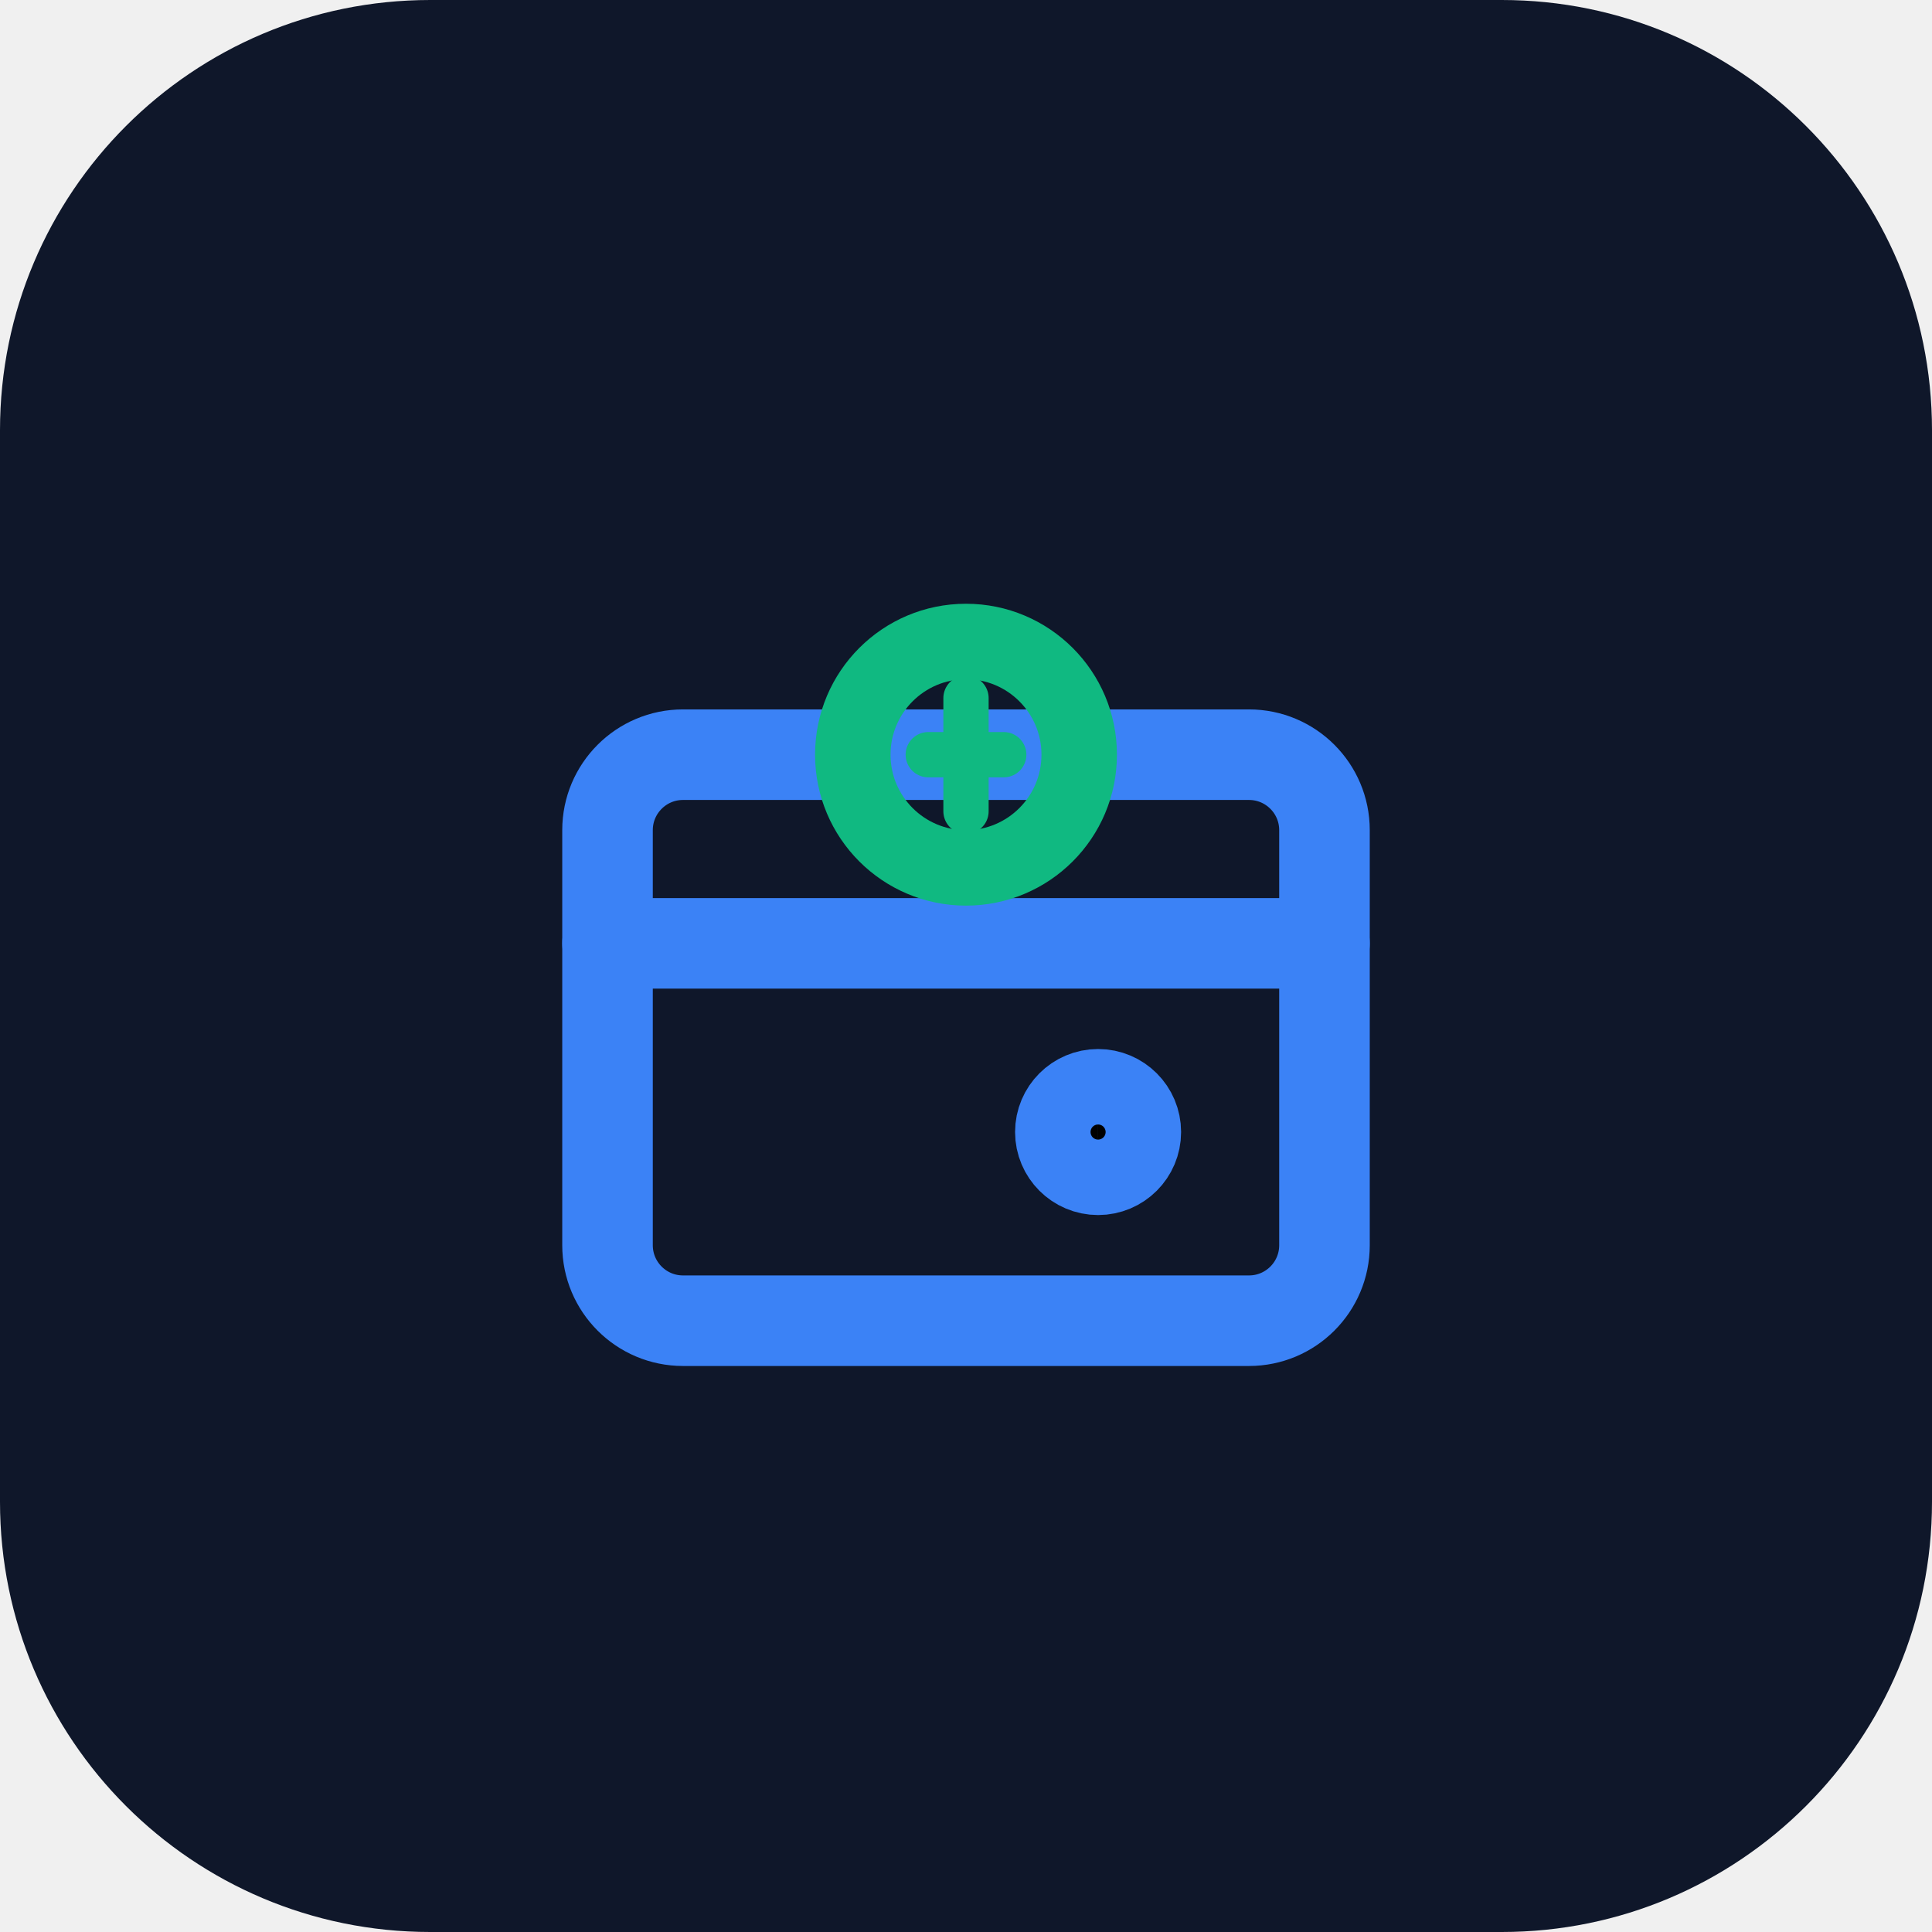
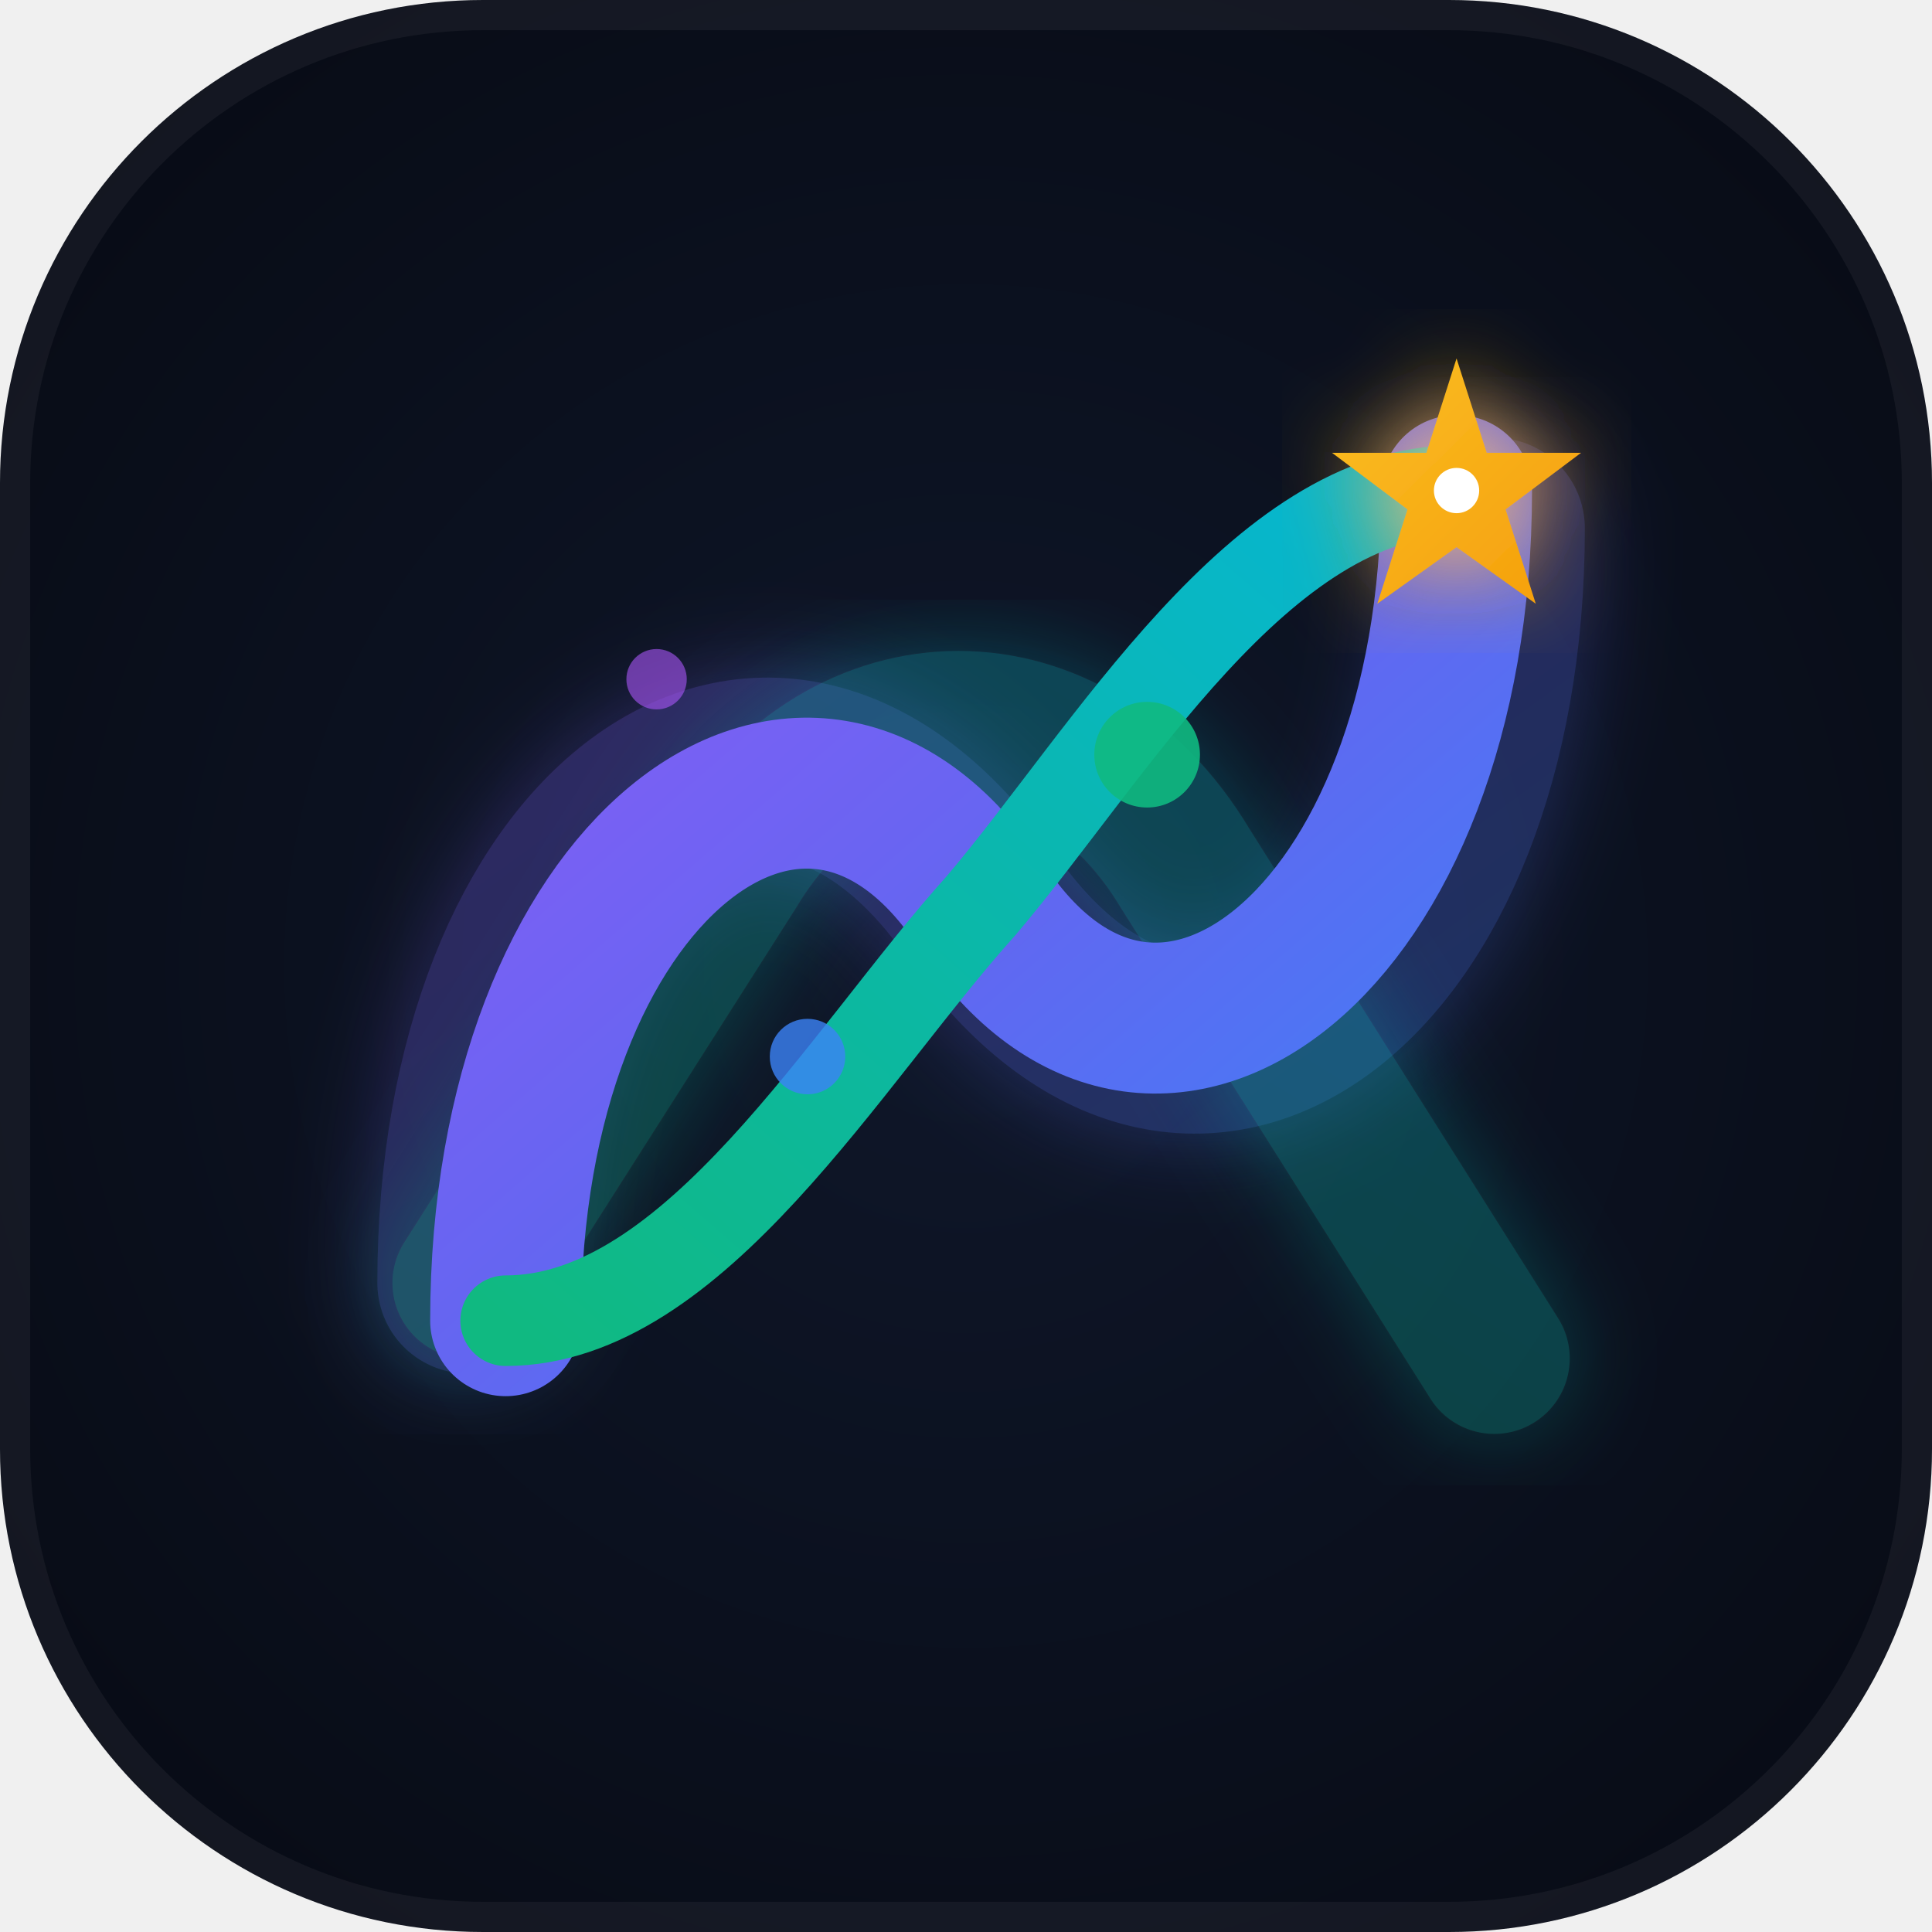
<svg xmlns="http://www.w3.org/2000/svg" width="512" height="512" viewBox="0 0 512 512">
-   <rect width="512" height="512" rx="114" fill="#0f172a" />
-   <g transform="translate(141, 150)">
-     <path d="M 40 50 L 190 50 A 20 20 0 0 1 210 70 L 210 180 A 20 20 0 0 1 190 200 L 40 200 A 20 20 0 0 1 20 180 L 20 70 A 20 20 0 0 1 40 50 Z" fill="none" stroke="#3b82f6" stroke-width="24" stroke-linecap="round" stroke-linejoin="round" />
-     <path d="M 20 100 L 210 100 M 150 140 A 10 10 0 1 0 150.01 140 Z" stroke="#3b82f6" stroke-width="24" stroke-linecap="round" stroke-linejoin="round" />
-     <circle cx="115" cy="50" r="30" fill="none" stroke="#10b981" stroke-width="20" />
-     <path d="M 115 35 L 115 65 M 105 50 L 125 50" stroke="#10b981" stroke-width="12" stroke-linecap="round" />
+   <defs>
+     <radialGradient id="bgGrad" cx="50%" cy="50%" r="70%">
+       <stop offset="0%" stop-color="#0f172a" />
+       <stop offset="100%" stop-color="#070a13" />
+     </radialGradient>
+     <linearGradient id="primaryGrad" x1="0%" y1="0%" x2="100%" y2="100%">
+       <stop offset="0%" stop-color="#8b5cf6" />
+       <stop offset="50%" stop-color="#6366f1" />
+       <stop offset="100%" stop-color="#3b82f6" />
+     </linearGradient>
+     <linearGradient id="accentGrad" x1="0%" y1="100%" x2="100%" y2="0%">
+       <stop offset="0%" stop-color="#10b981" />
+       <stop offset="100%" stop-color="#06b6d4" />
+     </linearGradient>
+     <linearGradient id="starGrad" x1="0%" y1="0%" x2="100%" y2="100%">
+       <stop offset="0%" stop-color="#fbbf24" />
+       <stop offset="100%" stop-color="#f59e0b" />
+     </linearGradient>
+     <filter id="glow" x="-20%" y="-20%" width="140%" height="140%">
+       <feGaussianBlur stdDeviation="12" result="blur" />
+       <feComposite in="SourceGraphic" in2="blur" operator="over" />
+     </filter>
+   </defs>
+   <rect width="512" height="512" rx="128" fill="url(#bgGrad)" />
+   <rect width="504" height="504" x="4" y="4" rx="124" fill="none" stroke="rgba(255, 255, 255, 0.05)" stroke-width="8" />
+   <g transform="translate(4, 0)">
+     <path d="M 120 340 C 120 220, 200 160, 256 240 C 312 320, 392 260, 392 140" fill="none" stroke="url(#primaryGrad)" stroke-width="48" stroke-linecap="round" opacity="0.3" filter="url(#glow)" />
+     <path d="M 120 340 L 190 230 C 220 180, 280 180, 310 230 L 392 360" fill="none" stroke="url(#accentGrad)" stroke-width="40" stroke-linecap="round" opacity="0.3" filter="url(#glow)" />
+     <path d="M 130 350 C 130 230, 210 170, 256 240 C 302 310, 382 250, 382 130" fill="none" stroke="url(#primaryGrad)" stroke-width="40" stroke-linecap="round" stroke-linejoin="round" />
+     <path d="M 130 350 C 180 350, 220 280, 256 240 C 290 200, 330 130, 382 130" fill="none" stroke="url(#accentGrad)" stroke-width="24" stroke-linecap="round" stroke-linejoin="round" />
+     <g transform="translate(382, 130)" filter="url(#glow)">
+       <path d="M 0 -35 L 8 -10 L 33 -10 L 13 5 L 21 30 L 0 15 L -21 30 L -13 5 L -33 -10 L -8 -10 Z" fill="url(#starGrad)" />
+       <circle cx="0" cy="0" r="6" fill="#ffffff" />
+     </g>
+     <circle cx="210" cy="280" r="10" fill="#3b82f6" opacity="0.8" />
+     <circle cx="300" cy="200" r="14" fill="#10b981" opacity="0.9" />
+     <circle cx="170" cy="180" r="8" fill="#a855f7" opacity="0.6" />
  </g>
</svg>
